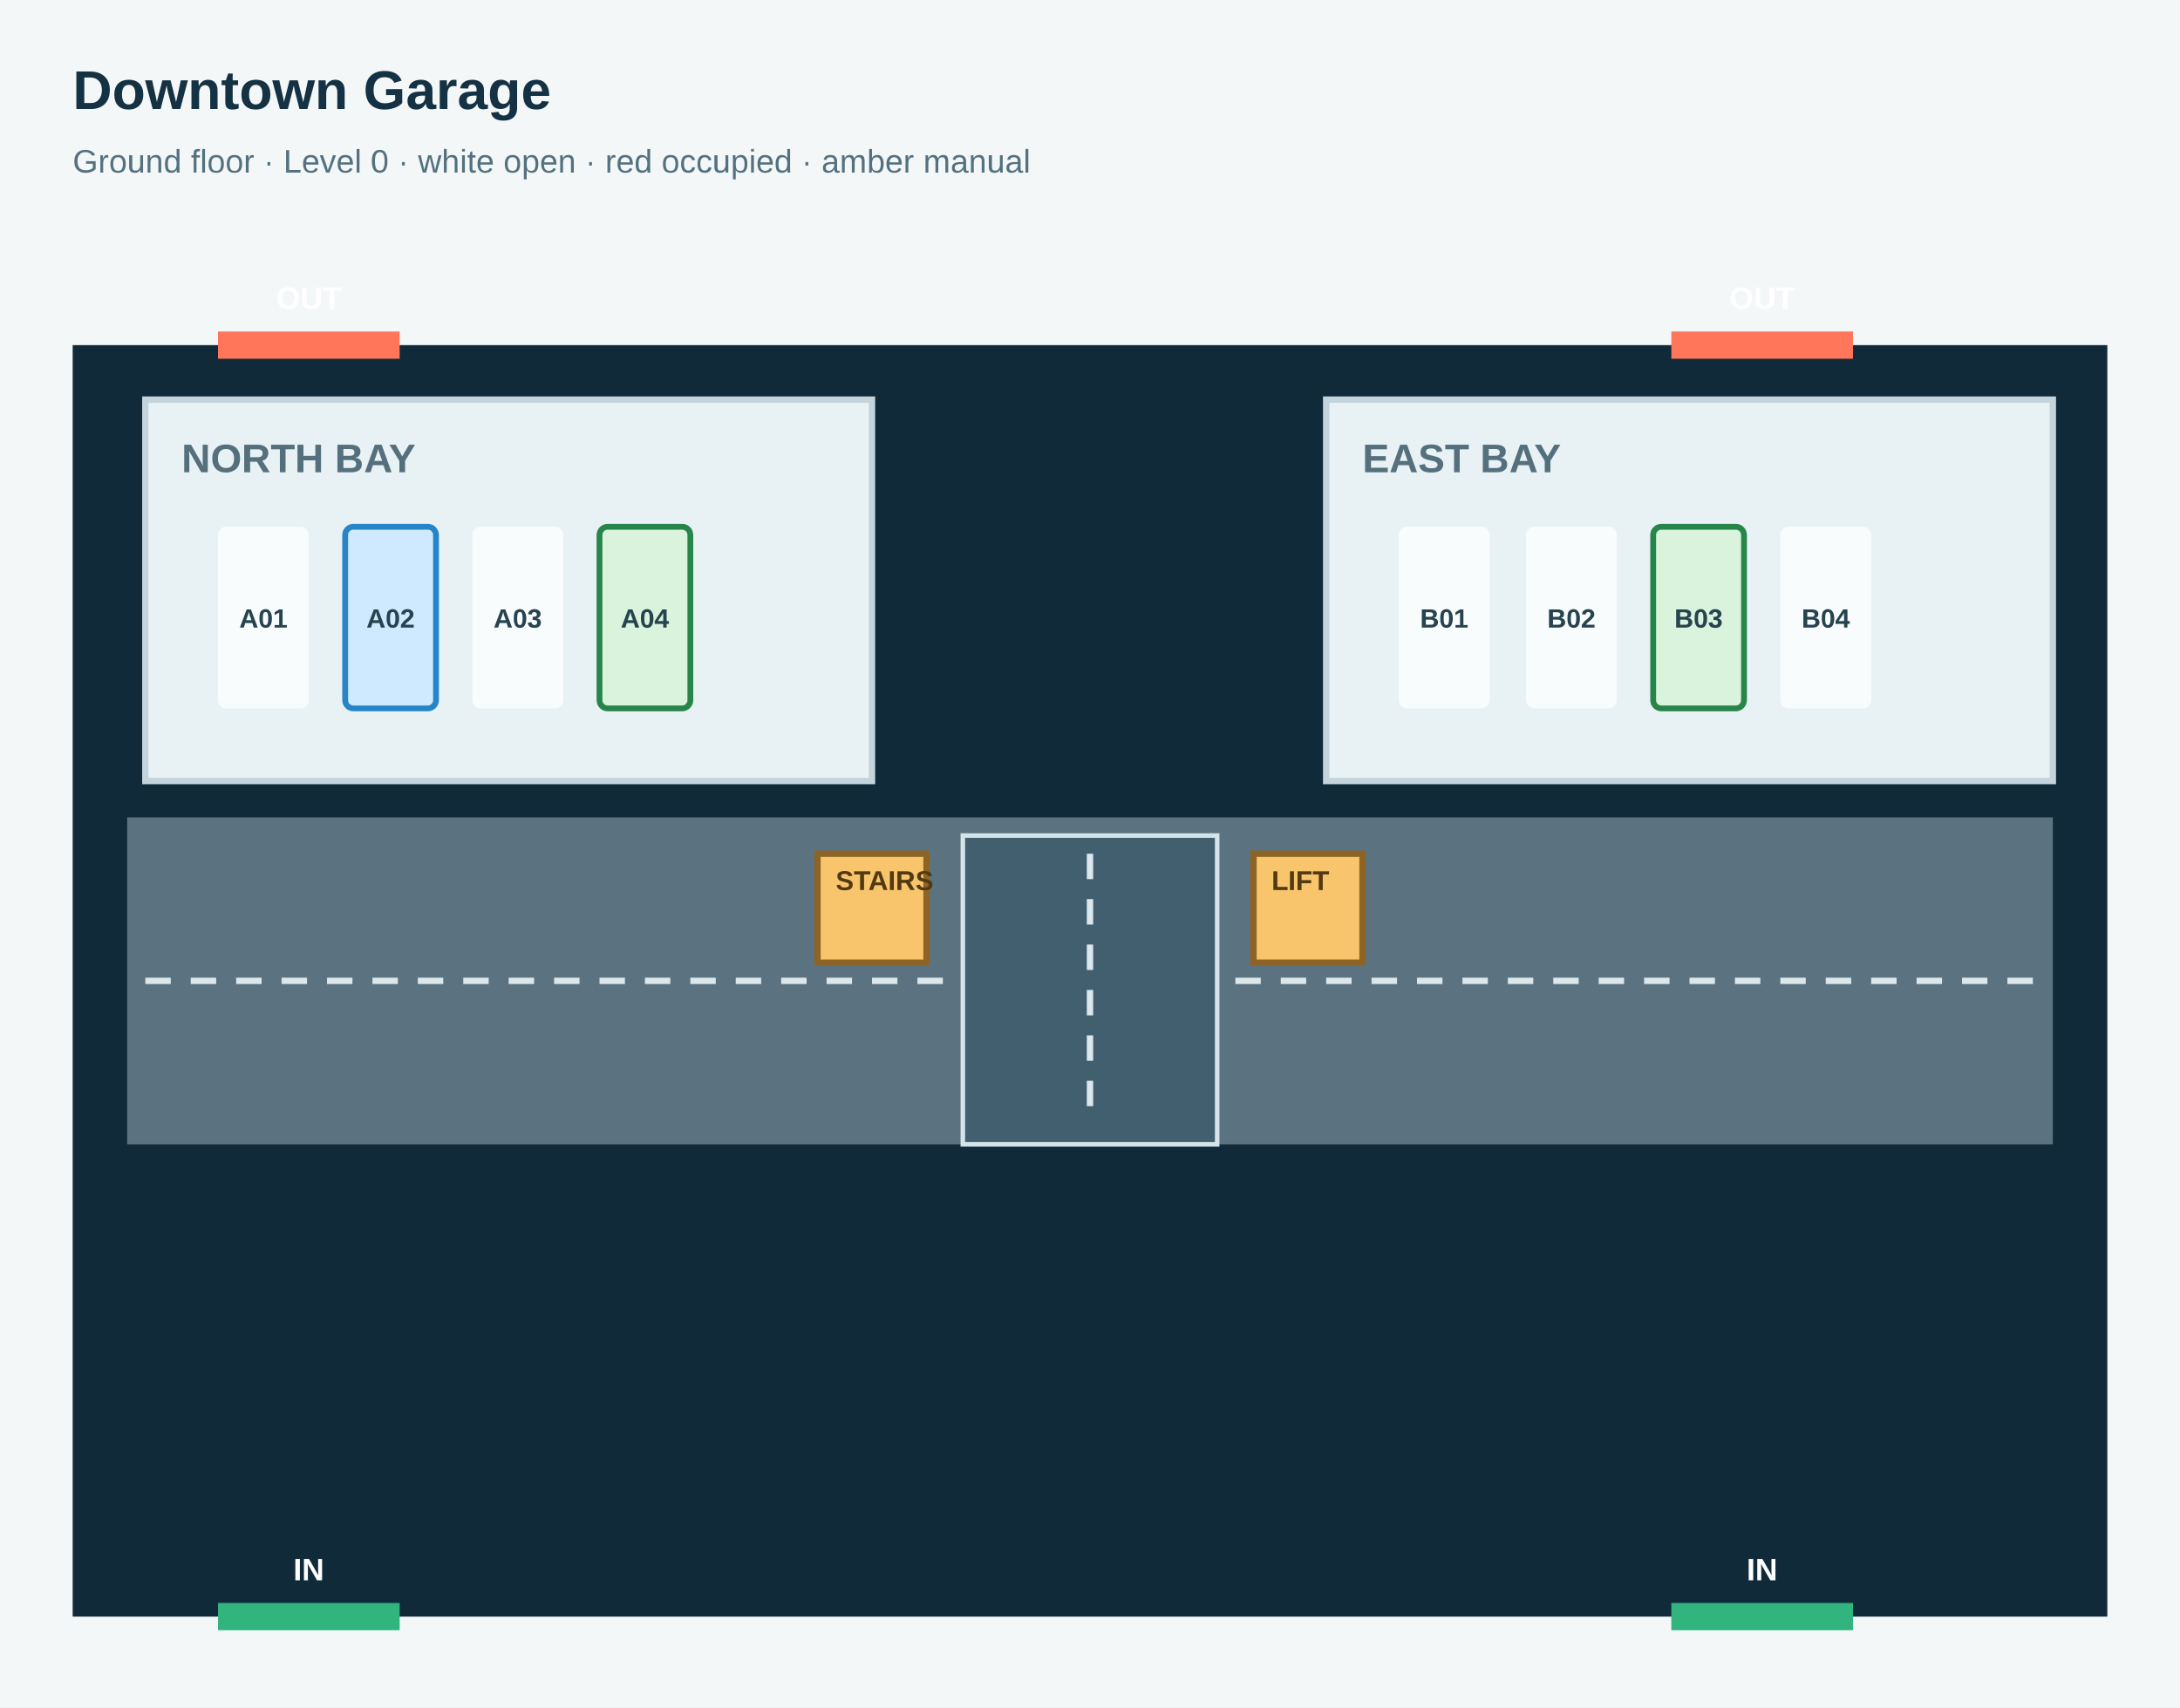
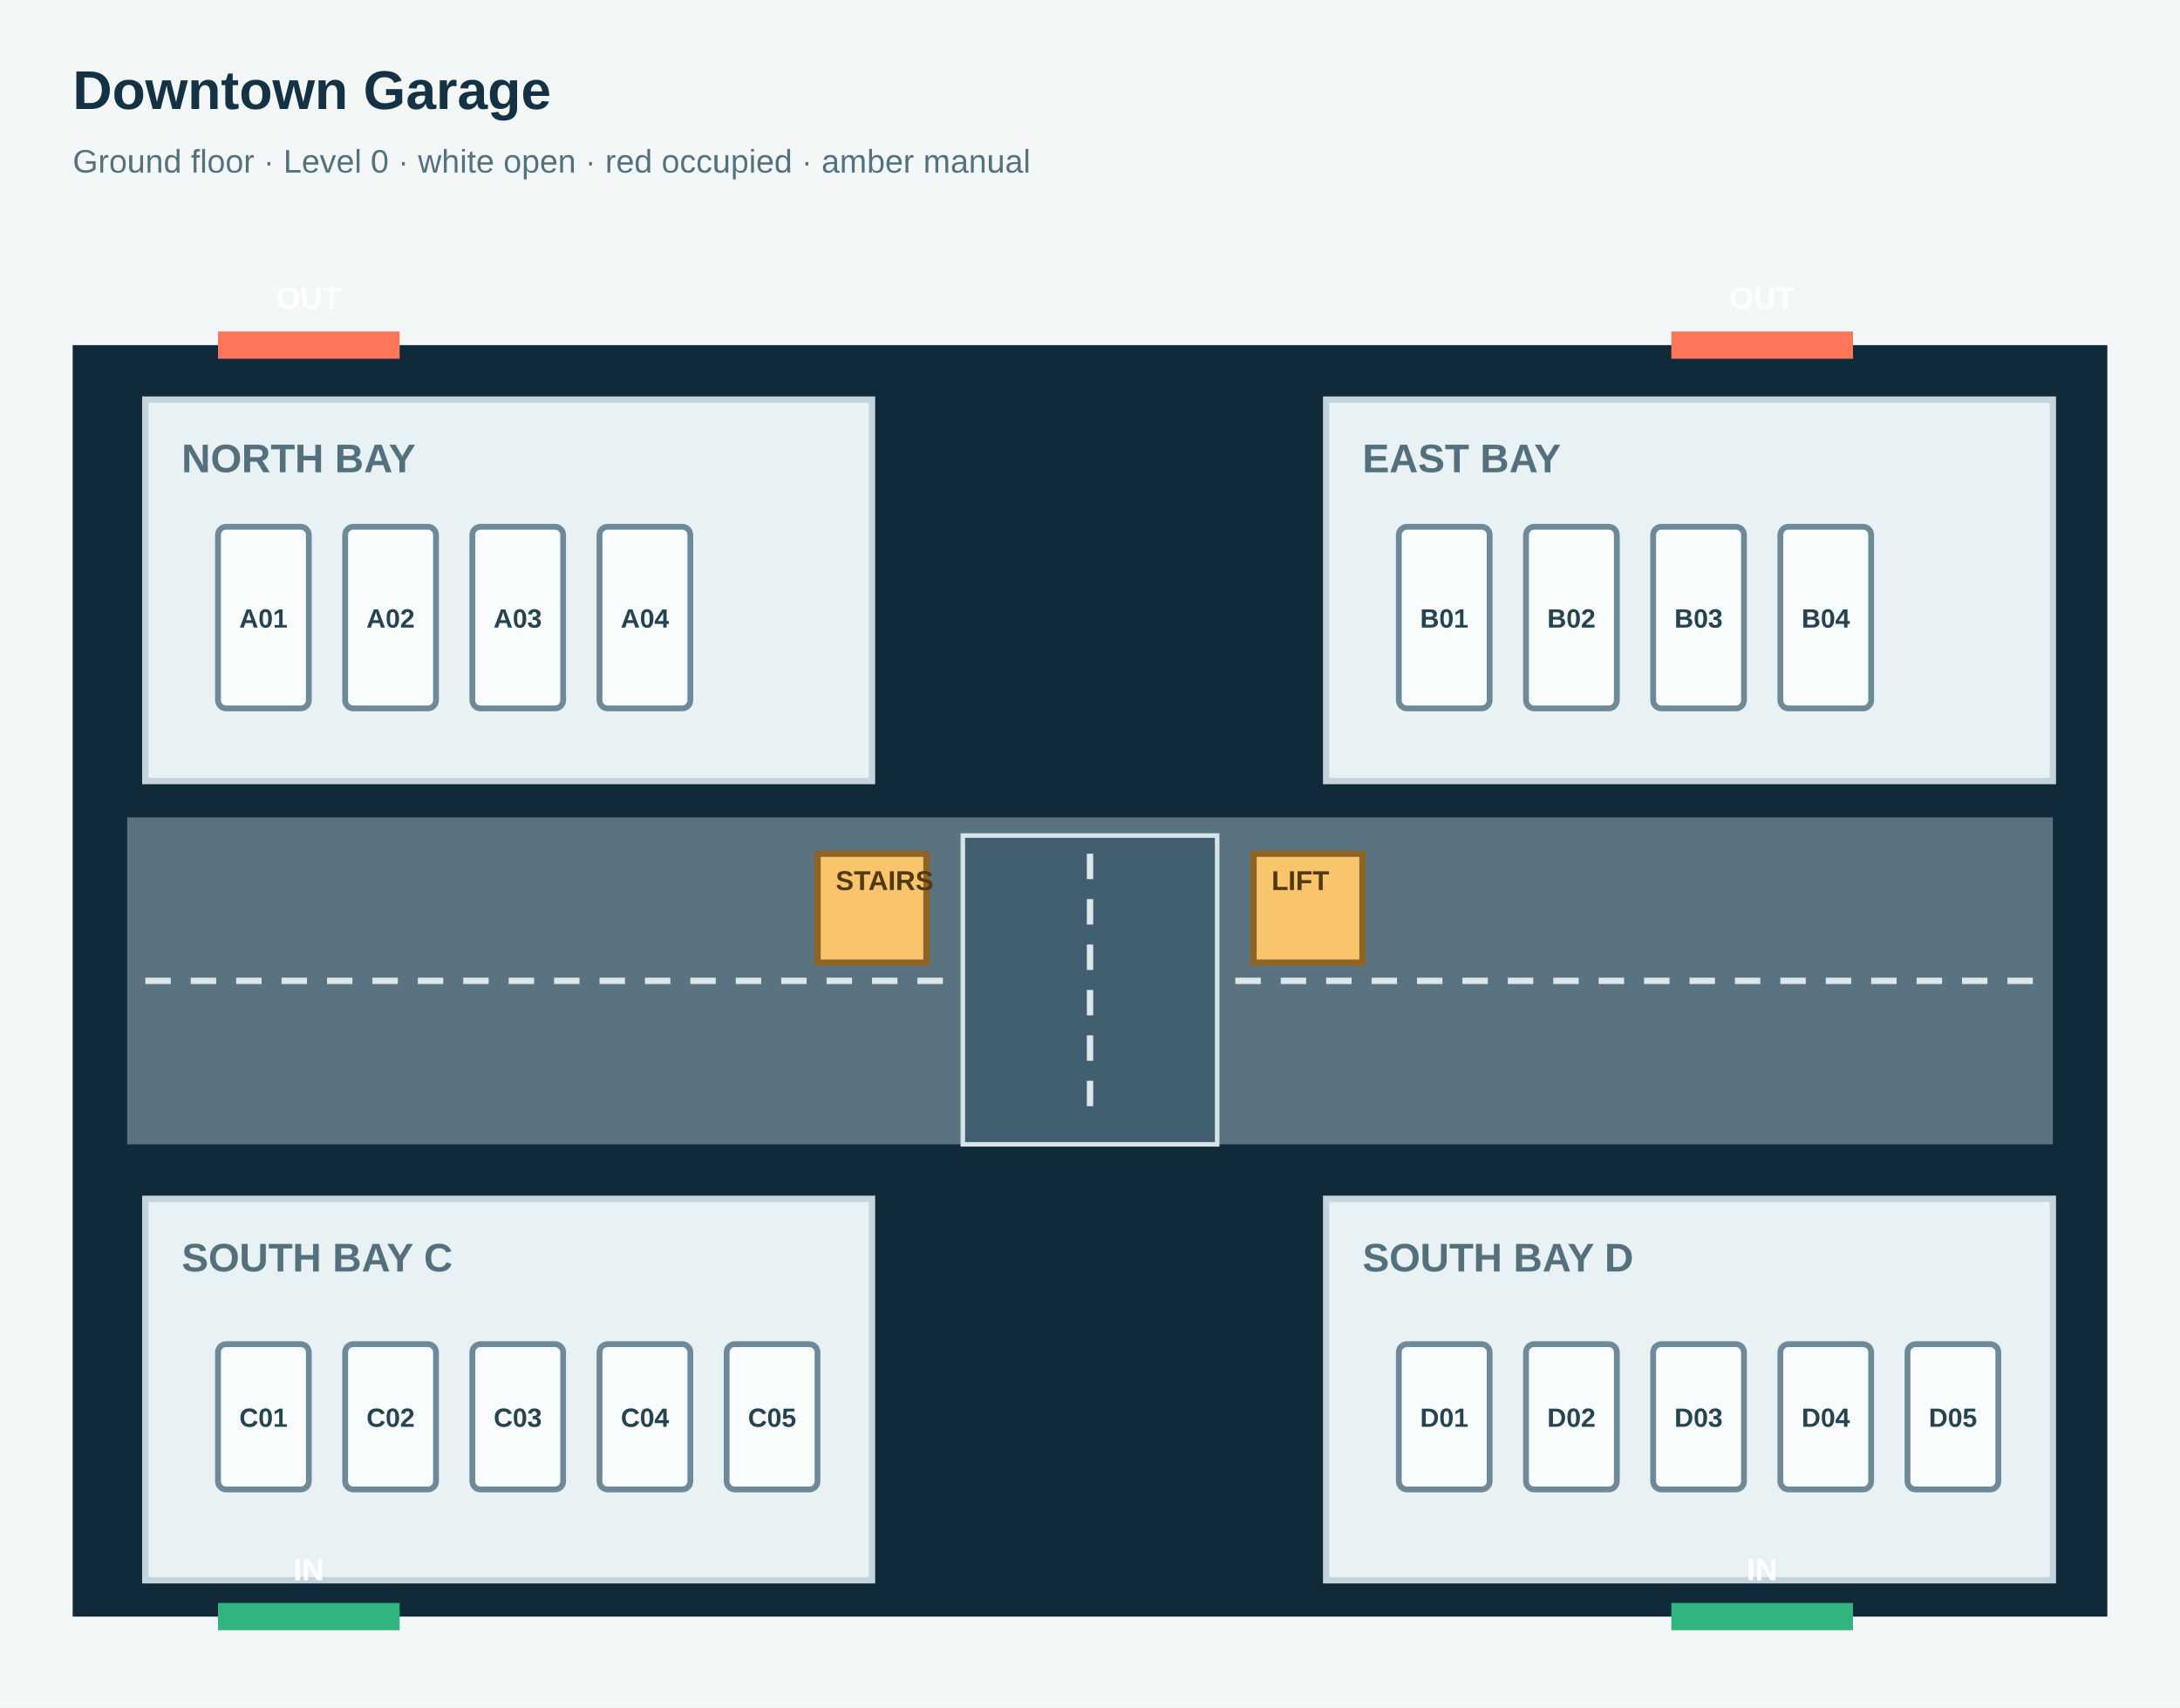
<svg xmlns="http://www.w3.org/2000/svg" viewBox="0 -14 120 94" role="img" aria-label="Downtown Garage Ground floor">
-   <style>text{font-family:Arial,sans-serif}.shell{fill:#102a3a}.bay{fill:#e8f1f4;stroke:#c4d4dc;stroke-width:.35}.route{fill:#5b7380}.route.ramp{fill:#425f70;stroke:#d5e4e9;stroke-width:.25}.centreline{fill:none;stroke:#dbe7eb;stroke-width:.35;stroke-dasharray:1.4 1.1}.bay-label{fill:#55707d;font-size:2.2px;font-weight:700}.spot{stroke-width:.32}.spot.available{fill:#f9fcfd}.spot.occupied{fill:#ffd9d1;stroke:#d95c45;stroke-width:.5}.spot.manual{fill:#fce4a9;stroke:#b98214;stroke-width:.5}.spot.accessible.available{fill:#cfe9ff;stroke:#2685c7}.spot.ev.available{fill:#d9f3dc;stroke:#27854a}.spot-label{fill:#26434f;font-size:1.45px;text-anchor:middle;font-weight:700}.gate{stroke-width:1.5}.gate.inbound{stroke:#31b47d}.gate.outbound{stroke:#ff765b}.gate-label{font-size:1.7px;font-weight:800;text-anchor:middle;fill:#fff}.amenity{fill:#f8c56c;stroke:#8d6425;stroke-width:.35}.amenity-label{font-size:1.5px;font-weight:700;fill:#513912}</style>
+   <style>text{font-family:Arial,sans-serif}.shell{fill:#102a3a}.bay{fill:#e8f1f4;stroke:#c4d4dc;stroke-width:.35}.route{fill:#5b7380}.route.ramp{fill:#425f70;stroke:#d5e4e9;stroke-width:.25}.centreline{fill:none;stroke:#dbe7eb;stroke-width:.35;stroke-dasharray:1.4 1.1}.bay-label{fill:#55707d;font-size:2.2px;font-weight:700}.spot{stroke:#6e8997;stroke-width:.32}.spot.available{fill:#f9fcfd}.spot.occupied{fill:#ffd9d1;stroke:#d95c45;stroke-width:.5}.spot.manual{fill:#fce4a9;stroke:#b98214;stroke-width:.5}.spot-label{fill:#26434f;font-size:1.45px;text-anchor:middle;font-weight:700}.gate{stroke-width:1.5}.gate.inbound{stroke:#31b47d}.gate.outbound{stroke:#ff765b}.gate-label{font-size:1.7px;font-weight:800;text-anchor:middle;fill:#fff}.amenity{fill:#f8c56c;stroke:#8d6425;stroke-width:.35}.amenity-label{font-size:1.5px;font-weight:700;fill:#513912}</style>
  <rect x="0" y="-14" width="100%" height="94" fill="#f4f7f8" />
  <polygon class="shell" points="4,5 116,5 116,75 4,75" />
  <g>
    <polygon class="route driveAisle" points="7,31 113,31 113,49 7,49" />
    <polyline class="centreline oneWay" points="8,40 112,40" />
    <polygon class="route ramp" points="53,32 67,32 67,49 53,49" />
    <polyline class="centreline twoWay" points="60,33 60,48" />
    <polygon class="bay" points="8,8 48,8 48,29 8,29" />
    <text class="bay-label" x="10" y="12">NORTH BAY</text>
    <polygon class="bay" points="73,8 113,8 113,29 73,29" />
    <text class="bay-label" x="75" y="12">EAST BAY</text>
+     <polygon class="bay" points="8,52 48,52 48,73 8,73" />
+     <text class="bay-label" x="10" y="56">SOUTH BAY C</text>
+     <polygon class="bay" points="73,52 113,52 113,73 73,73" />
+     <text class="bay-label" x="75" y="56">SOUTH BAY D</text>
    <polygon class="amenity lift" points="69,33 75,33 75,39 69,39" />
    <text class="amenity-label" x="70" y="35">LIFT</text>
    <polygon class="amenity stairs" points="45,33 51,33 51,39 45,39" />
    <text class="amenity-label" x="46" y="35">STAIRS</text>
    <g transform="rotate(0 14.5 20)">
-       <rect class="spot standard available" x="12" y="15" width="5" height="10" rx="0.45" />
+       <rect class="spot available" x="12" y="15" width="5" height="10" rx="0.45" />
      <text class="spot-label" x="14.5" y="20.55">A01</text>
    </g>
    <g transform="rotate(0 21.5 20)">
-       <rect class="spot accessible available" x="19" y="15" width="5" height="10" rx="0.45" />
+       <rect class="spot available" x="19" y="15" width="5" height="10" rx="0.45" />
      <text class="spot-label" x="21.5" y="20.55">A02</text>
    </g>
    <g transform="rotate(0 28.5 20)">
-       <rect class="spot standard available" x="26" y="15" width="5" height="10" rx="0.45" />
+       <rect class="spot available" x="26" y="15" width="5" height="10" rx="0.45" />
      <text class="spot-label" x="28.5" y="20.55">A03</text>
    </g>
    <g transform="rotate(0 35.5 20)">
-       <rect class="spot ev available" x="33" y="15" width="5" height="10" rx="0.45" />
+       <rect class="spot available" x="33" y="15" width="5" height="10" rx="0.45" />
      <text class="spot-label" x="35.5" y="20.55">A04</text>
    </g>
    <g transform="rotate(0 79.5 20)">
-       <rect class="spot standard available" x="77" y="15" width="5" height="10" rx="0.45" />
+       <rect class="spot available" x="77" y="15" width="5" height="10" rx="0.45" />
      <text class="spot-label" x="79.5" y="20.55">B01</text>
    </g>
    <g transform="rotate(0 86.5 20)">
-       <rect class="spot standard available" x="84" y="15" width="5" height="10" rx="0.45" />
+       <rect class="spot available" x="84" y="15" width="5" height="10" rx="0.45" />
      <text class="spot-label" x="86.5" y="20.55">B02</text>
    </g>
    <g transform="rotate(0 93.5 20)">
-       <rect class="spot ev available" x="91" y="15" width="5" height="10" rx="0.45" />
+       <rect class="spot available" x="91" y="15" width="5" height="10" rx="0.45" />
      <text class="spot-label" x="93.5" y="20.55">B03</text>
    </g>
    <g transform="rotate(0 100.5 20)">
-       <rect class="spot standard available" x="98" y="15" width="5" height="10" rx="0.45" />
+       <rect class="spot available" x="98" y="15" width="5" height="10" rx="0.45" />
      <text class="spot-label" x="100.5" y="20.55">B04</text>
+     </g>
+     <g transform="rotate(0 14.5 64)">
+       <rect class="spot available" x="12" y="60" width="5" height="8" rx="0.45" />
+       <text class="spot-label" x="14.5" y="64.55">C01</text>
+     </g>
+     <g transform="rotate(0 21.5 64)">
+       <rect class="spot available" x="19" y="60" width="5" height="8" rx="0.45" />
+       <text class="spot-label" x="21.5" y="64.55">C02</text>
+     </g>
+     <g transform="rotate(0 28.5 64)">
+       <rect class="spot available" x="26" y="60" width="5" height="8" rx="0.45" />
+       <text class="spot-label" x="28.5" y="64.55">C03</text>
+     </g>
+     <g transform="rotate(0 35.5 64)">
+       <rect class="spot available" x="33" y="60" width="5" height="8" rx="0.45" />
+       <text class="spot-label" x="35.5" y="64.55">C04</text>
+     </g>
+     <g transform="rotate(0 42.5 64)">
+       <rect class="spot available" x="40" y="60" width="5" height="8" rx="0.45" />
+       <text class="spot-label" x="42.5" y="64.55">C05</text>
+     </g>
+     <g transform="rotate(0 79.5 64)">
+       <rect class="spot available" x="77" y="60" width="5" height="8" rx="0.45" />
+       <text class="spot-label" x="79.5" y="64.55">D01</text>
+     </g>
+     <g transform="rotate(0 86.5 64)">
+       <rect class="spot available" x="84" y="60" width="5" height="8" rx="0.45" />
+       <text class="spot-label" x="86.5" y="64.55">D02</text>
+     </g>
+     <g transform="rotate(0 93.5 64)">
+       <rect class="spot available" x="91" y="60" width="5" height="8" rx="0.45" />
+       <text class="spot-label" x="93.5" y="64.55">D03</text>
+     </g>
+     <g transform="rotate(0 100.5 64)">
+       <rect class="spot available" x="98" y="60" width="5" height="8" rx="0.45" />
+       <text class="spot-label" x="100.5" y="64.55">D04</text>
+     </g>
+     <g transform="rotate(0 107.5 64)">
+       <rect class="spot available" x="105" y="60" width="5" height="8" rx="0.45" />
+       <text class="spot-label" x="107.5" y="64.55">D05</text>
    </g>
    <line class="gate inbound" x1="12" y1="75" x2="22" y2="75" />
    <text class="gate-label" x="17" y="73">IN</text>
    <line class="gate inbound" x1="92" y1="75" x2="102" y2="75" />
    <text class="gate-label" x="97" y="73">IN</text>
    <line class="gate outbound" x1="12" y1="5" x2="22" y2="5" />
    <text class="gate-label" x="17" y="3">OUT</text>
    <line class="gate outbound" x1="92" y1="5" x2="102" y2="5" />
    <text class="gate-label" x="97" y="3">OUT</text>
  </g>
  <text x="4" y="-8" font-size="3" font-weight="800" fill="#143243">Downtown Garage</text>
  <text x="4" y="-4.5" font-size="1.8" fill="#53717f">Ground floor · Level 0 · white open · red occupied · amber manual</text>
</svg>
